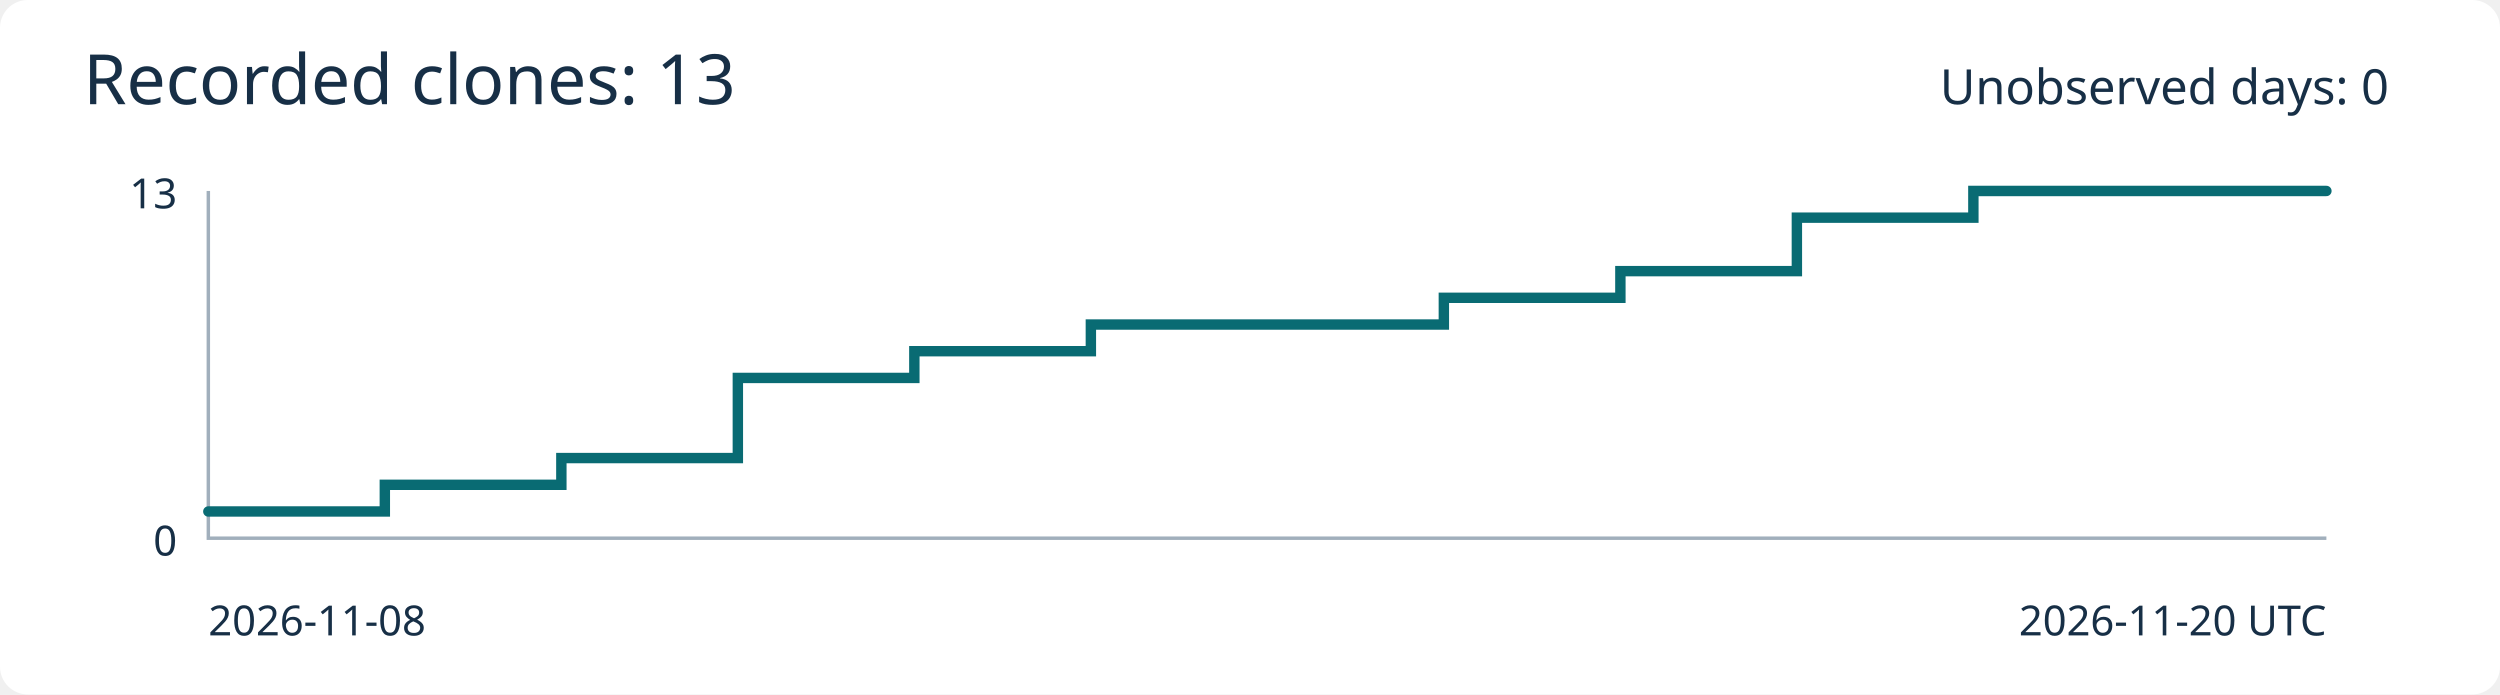
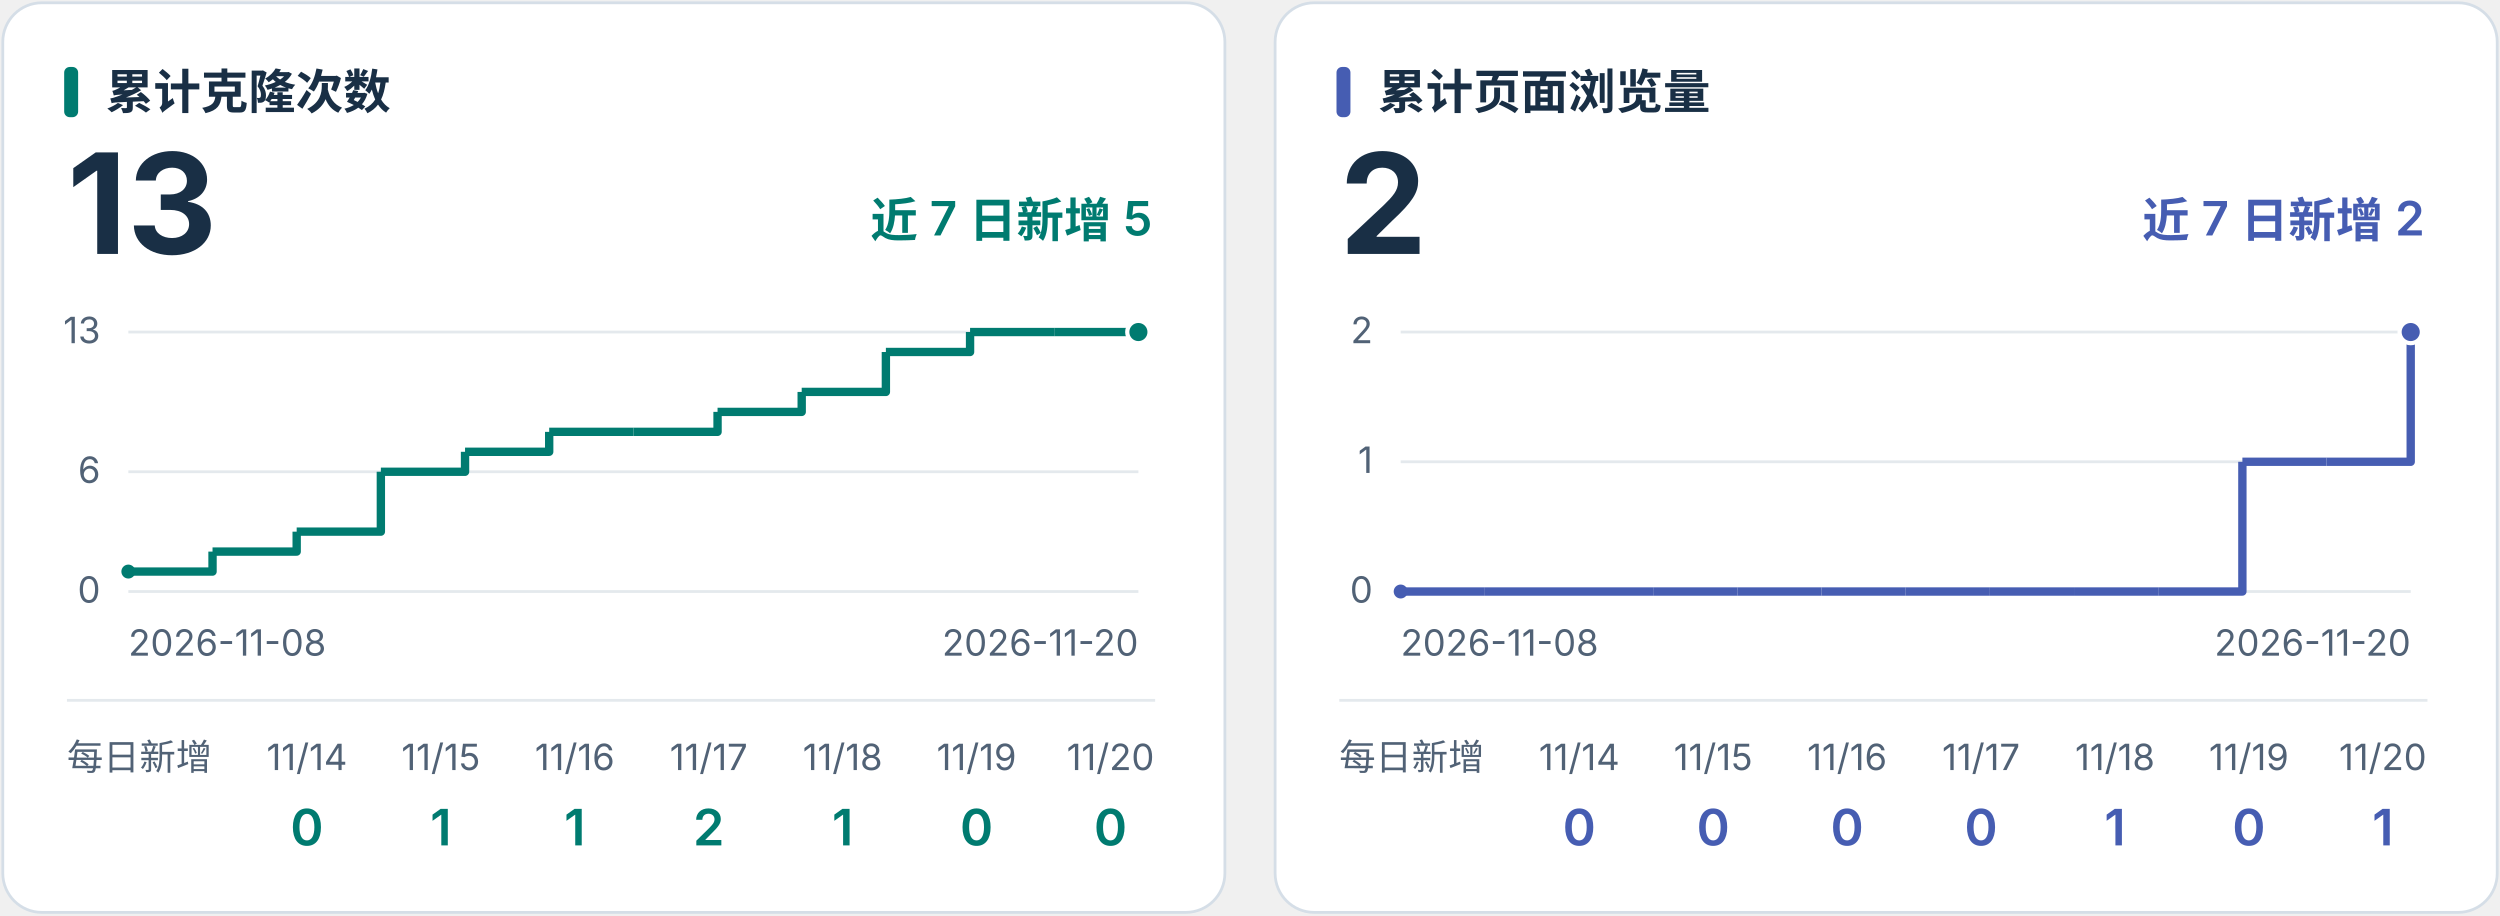
- <svg xmlns="http://www.w3.org/2000/svg" viewBox="0 0 720 200" role="img">
-   <rect width="720" height="200" rx="8" fill="#ffffff" />
-   <g font-family="sans-serif" fill="#172f46">
-     <text x="24" y="30" font-size="20">Recorded clones: 13</text>
-     <text x="688" y="30" text-anchor="end" font-size="14">Unobserved days: 0</text>
-     <path d="M60 55 V155 H670" fill="none" stroke="#a1afbc" />
-     <text x="51" y="160" text-anchor="end">0</text>
-     <text x="51" y="60" text-anchor="end">13</text>
-     <path d="M60.00,147.31 h0.1 H110.83 V139.62 H161.67 V131.92 H212.50 V108.85 H263.33 V101.15 H314.17 V93.46 H365.00 V93.46 H415.83 V85.77 H466.67 V78.08 H517.50 V62.69 H568.33 V55.00 H619.17 V55.00 H670.00 V55.00" fill="none" stroke="#096b73" stroke-width="3" stroke-linecap="round" />
-     <text x="60" y="183">2026-11-08</text>
-     <text x="670" y="183" text-anchor="end">2026-11-20 UTC</text>
+ <svg xmlns="http://www.w3.org/2000/svg" viewBox="0 0 896 328" role="img">
+   <style>text{font-family:Inter,"Noto Sans CJK SC","Microsoft YaHei",sans-serif} .label{font-size:17px;font-weight:600} .total{font-size:50px;font-weight:700} .tick{font-size:13px;fill:#516276}</style>
+   <g fill="#192f45">
+     <g transform="translate(0,0)">
+       <rect x="1" y="1" width="438" height="326" rx="14" fill="white" stroke="#d5dee7" />
+       <rect x="23" y="24" width="5" height="18" rx="2" fill="#007b70" />
+       <text x="38" y="39" class="label">累计克隆次数</text>
+       <text x="24" y="91" class="total">13</text>
+       <text x="413" y="85" text-anchor="end" class="label" fill="#007b70">近 7 日新增 5</text>
+       <path d="M46 212.0 H408" stroke="#e4e9ed" />
+       <text x="36" y="216.0" text-anchor="end" class="tick">0</text>
+       <path d="M46 169.077 H408" stroke="#e4e9ed" />
+       <text x="36" y="173.077" text-anchor="end" class="tick">6</text>
+       <path d="M46 119.0 H408" stroke="#e4e9ed" />
+       <text x="36" y="123.0" text-anchor="end" class="tick">13</text>
+       <circle cx="46.00" cy="204.85" r="2.5" fill="#007b70" />
+       <path d="M46.00 204.85 H76.17 V197.69" fill="none" stroke="#007b70" stroke-width="3" stroke-linejoin="round" />
+       <path d="M76.17 197.69 H106.33 V190.54" fill="none" stroke="#007b70" stroke-width="3" stroke-linejoin="round" />
+       <path d="M106.33 190.54 H136.50 V169.08" fill="none" stroke="#007b70" stroke-width="3" stroke-linejoin="round" />
+       <path d="M136.50 169.08 H166.67 V161.92" fill="none" stroke="#007b70" stroke-width="3" stroke-linejoin="round" />
+       <path d="M166.67 161.92 H196.83 V154.77" fill="none" stroke="#007b70" stroke-width="3" stroke-linejoin="round" />
+       <path d="M196.83 154.77 H227.00 V154.77" fill="none" stroke="#007b70" stroke-width="3" stroke-linejoin="round" />
+       <path d="M227.00 154.77 H257.17 V147.62" fill="none" stroke="#007b70" stroke-width="3" stroke-linejoin="round" />
+       <path d="M257.17 147.62 H287.33 V140.46" fill="none" stroke="#007b70" stroke-width="3" stroke-linejoin="round" />
+       <path d="M287.33 140.46 H317.50 V126.15" fill="none" stroke="#007b70" stroke-width="3" stroke-linejoin="round" />
+       <path d="M317.50 126.15 H347.67 V119.00" fill="none" stroke="#007b70" stroke-width="3" stroke-linejoin="round" />
+       <path d="M347.67 119.00 H377.83 V119.00" fill="none" stroke="#007b70" stroke-width="3" stroke-linejoin="round" />
+       <path d="M377.83 119.00 H408.00 V119.00" fill="none" stroke="#007b70" stroke-width="3" stroke-linejoin="round" />
+       <circle cx="408.00" cy="119.00" r="4" fill="#007b70" stroke="white" stroke-width="1.5" />
+       <text x="46" y="235" class="tick">2026-11-08</text>
+       <text x="408" y="235" text-anchor="end" class="tick">2026-11-20</text>
+       <path d="M24 251 H414" stroke="#e4e9ed" />
+       <text x="24" y="276" class="tick">每日新增</text>
+       <text x="110" y="276" text-anchor="middle" class="tick">11/14</text>
+       <text x="110" y="303" text-anchor="middle" font-size="18" font-weight="600" fill="#007b70">0</text>
+       <text x="158" y="276" text-anchor="middle" class="tick">11/15</text>
+       <text x="158" y="303" text-anchor="middle" font-size="18" font-weight="600" fill="#007b70">1</text>
+       <text x="206" y="276" text-anchor="middle" class="tick">11/16</text>
+       <text x="206" y="303" text-anchor="middle" font-size="18" font-weight="600" fill="#007b70">1</text>
+       <text x="254" y="276" text-anchor="middle" class="tick">11/17</text>
+       <text x="254" y="303" text-anchor="middle" font-size="18" font-weight="600" fill="#007b70">2</text>
+       <text x="302" y="276" text-anchor="middle" class="tick">11/18</text>
+       <text x="302" y="303" text-anchor="middle" font-size="18" font-weight="600" fill="#007b70">1</text>
+       <text x="350" y="276" text-anchor="middle" class="tick">11/19</text>
+       <text x="350" y="303" text-anchor="middle" font-size="18" font-weight="600" fill="#007b70">0</text>
+       <text x="398" y="276" text-anchor="middle" class="tick">11/20</text>
+       <text x="398" y="303" text-anchor="middle" font-size="18" font-weight="600" fill="#007b70">0</text>
+     </g>
+     <g transform="translate(456,0)">
+       <rect x="1" y="1" width="438" height="326" rx="14" fill="white" stroke="#d5dee7" />
+       <rect x="23" y="24" width="5" height="18" rx="2" fill="#465db2" />
+       <text x="38" y="39" class="label">累计页面浏览量</text>
+       <text x="24" y="91" class="total">2</text>
+       <text x="413" y="85" text-anchor="end" class="label" fill="#465db2">近 7 日新增 2</text>
+       <path d="M46 212.0 H408" stroke="#e4e9ed" />
+       <text x="36" y="216.0" text-anchor="end" class="tick">0</text>
+       <path d="M46 165.5 H408" stroke="#e4e9ed" />
+       <text x="36" y="169.5" text-anchor="end" class="tick">1</text>
+       <path d="M46 119.0 H408" stroke="#e4e9ed" />
+       <text x="36" y="123.0" text-anchor="end" class="tick">2</text>
+       <circle cx="46.00" cy="212.00" r="2.5" fill="#465db2" />
+       <path d="M46.00 212.00 H76.17 V212.00" fill="none" stroke="#465db2" stroke-width="3" stroke-linejoin="round" />
+       <path d="M76.17 212.00 H106.33 V212.00" fill="none" stroke="#465db2" stroke-width="3" stroke-linejoin="round" />
+       <path d="M106.33 212.00 H136.50 V212.00" fill="none" stroke="#465db2" stroke-width="3" stroke-linejoin="round" />
+       <path d="M136.50 212.00 H166.67 V212.00" fill="none" stroke="#465db2" stroke-width="3" stroke-linejoin="round" />
+       <path d="M166.67 212.00 H196.83 V212.00" fill="none" stroke="#465db2" stroke-width="3" stroke-linejoin="round" />
+       <path d="M196.83 212.00 H227.00 V212.00" fill="none" stroke="#465db2" stroke-width="3" stroke-linejoin="round" />
+       <path d="M227.00 212.00 H257.17 V212.00" fill="none" stroke="#465db2" stroke-width="3" stroke-linejoin="round" />
+       <path d="M257.17 212.00 H287.33 V212.00" fill="none" stroke="#465db2" stroke-width="3" stroke-linejoin="round" />
+       <path d="M287.33 212.00 H317.50 V212.00" fill="none" stroke="#465db2" stroke-width="3" stroke-linejoin="round" />
+       <path d="M317.50 212.00 H347.67 V165.50" fill="none" stroke="#465db2" stroke-width="3" stroke-linejoin="round" />
+       <path d="M347.67 165.50 H377.83 V165.50" fill="none" stroke="#465db2" stroke-width="3" stroke-linejoin="round" />
+       <path d="M377.83 165.50 H408.00 V119.00" fill="none" stroke="#465db2" stroke-width="3" stroke-linejoin="round" />
+       <circle cx="408.00" cy="119.00" r="4" fill="#465db2" stroke="white" stroke-width="1.5" />
+       <text x="46" y="235" class="tick">2026-11-08</text>
+       <text x="408" y="235" text-anchor="end" class="tick">2026-11-20</text>
+       <path d="M24 251 H414" stroke="#e4e9ed" />
+       <text x="24" y="276" class="tick">每日新增</text>
+       <text x="110" y="276" text-anchor="middle" class="tick">11/14</text>
+       <text x="110" y="303" text-anchor="middle" font-size="18" font-weight="600" fill="#465db2">0</text>
+       <text x="158" y="276" text-anchor="middle" class="tick">11/15</text>
+       <text x="158" y="303" text-anchor="middle" font-size="18" font-weight="600" fill="#465db2">0</text>
+       <text x="206" y="276" text-anchor="middle" class="tick">11/16</text>
+       <text x="206" y="303" text-anchor="middle" font-size="18" font-weight="600" fill="#465db2">0</text>
+       <text x="254" y="276" text-anchor="middle" class="tick">11/17</text>
+       <text x="254" y="303" text-anchor="middle" font-size="18" font-weight="600" fill="#465db2">0</text>
+       <text x="302" y="276" text-anchor="middle" class="tick">11/18</text>
+       <text x="302" y="303" text-anchor="middle" font-size="18" font-weight="600" fill="#465db2">1</text>
+       <text x="350" y="276" text-anchor="middle" class="tick">11/19</text>
+       <text x="350" y="303" text-anchor="middle" font-size="18" font-weight="600" fill="#465db2">0</text>
+       <text x="398" y="276" text-anchor="middle" class="tick">11/20</text>
+       <text x="398" y="303" text-anchor="middle" font-size="18" font-weight="600" fill="#465db2">1</text>
+     </g>
  </g>
</svg>
